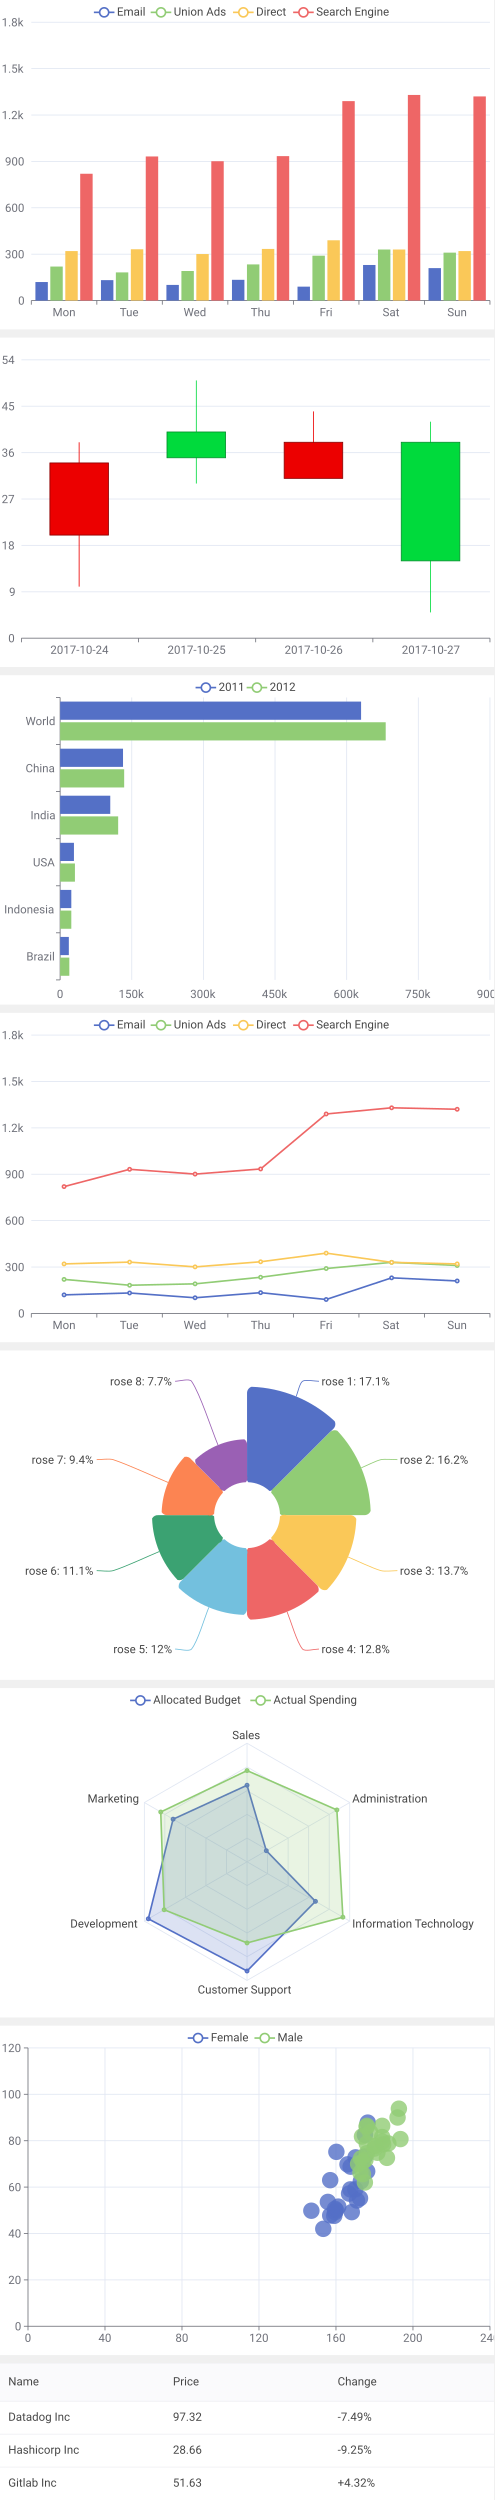
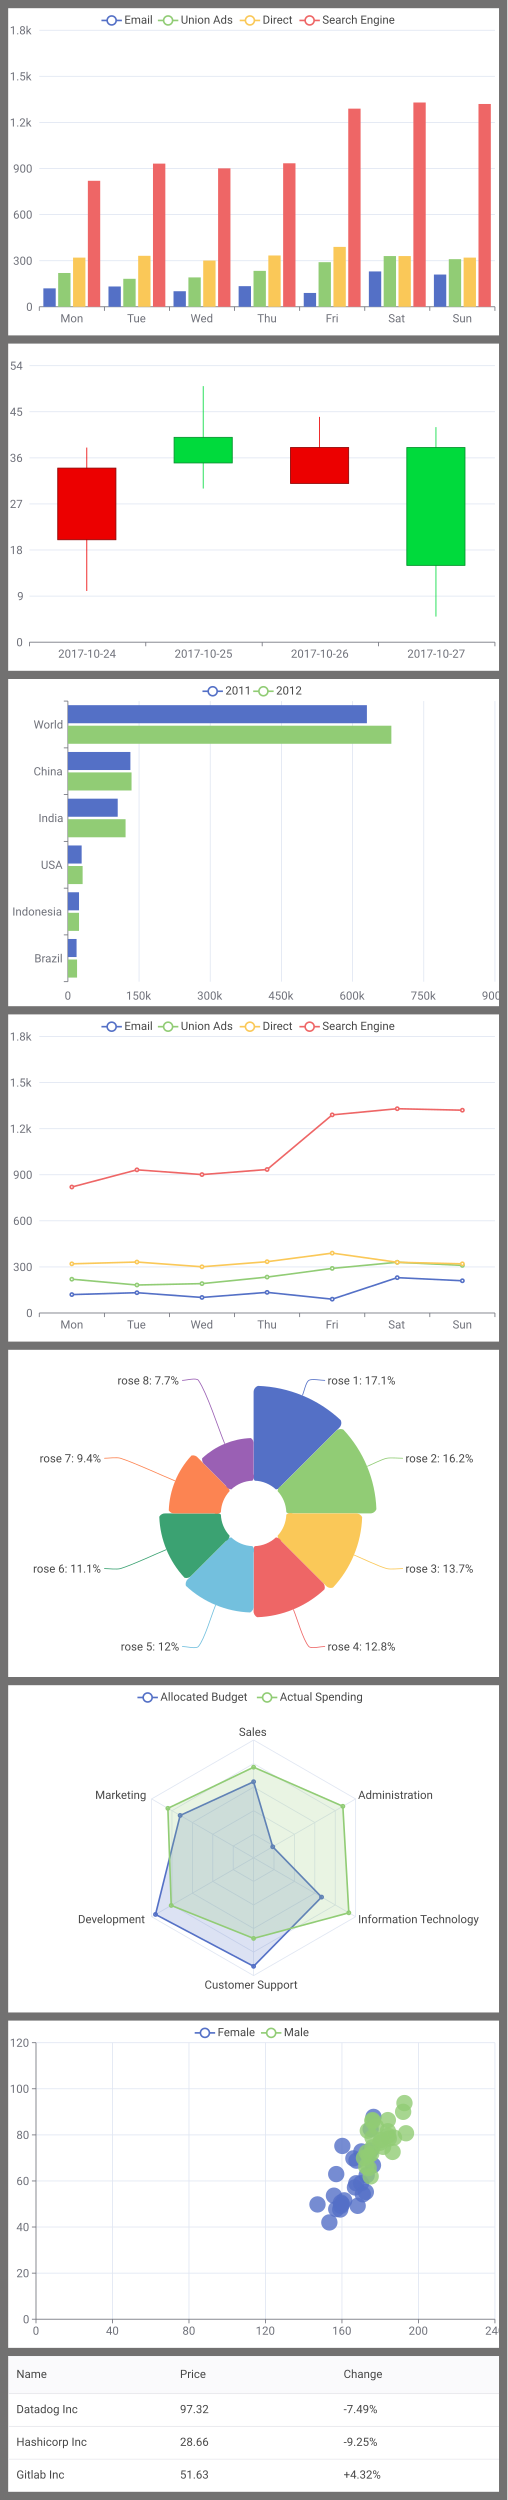
- <svg xmlns="http://www.w3.org/2000/svg" width="600" height="3036" viewBox="0 0 600 3036">
-   <svg width="600" height="400" viewBox="0 0 600 400">
+ <svg xmlns="http://www.w3.org/2000/svg" width="620" height="3056" viewBox="0 0 620 3056">
+   <rect x="0" y="0" width="620" height="3056" fill="#1F1D1D" fill-opacity="0.6" />
+   <svg width="600" height="400" viewBox="0 0 600 400" x="10" y="10">
    <rect x="0" y="0" width="600" height="400" fill="#FFFFFF" />
    <g>
      <line stroke-width="2" x1="114" y1="15" x2="139" y2="15" stroke="#5470C6" />
      <circle cx="126.5" cy="15" r="5.5" stroke-width="2" stroke="#5470C6" fill="#FFFFFF" />
      <text font-size="14" x="142" y="19" font-family="Roboto" fill="#464646">
Email
</text>
    </g>
    <g>
      <line stroke-width="2" x1="183" y1="15" x2="208" y2="15" stroke="#91CC75" />
      <circle cx="195.5" cy="15" r="5.5" stroke-width="2" stroke="#91CC75" fill="#FFFFFF" />
      <text font-size="14" x="211" y="19" font-family="Roboto" fill="#464646">
Union Ads
</text>
    </g>
    <g>
      <line stroke-width="2" x1="283" y1="15" x2="308" y2="15" stroke="#FAC858" />
      <circle cx="295.5" cy="15" r="5.5" stroke-width="2" stroke="#FAC858" fill="#FFFFFF" />
      <text font-size="14" x="311" y="19" font-family="Roboto" fill="#464646">
Direct
</text>
    </g>
    <g>
      <line stroke-width="2" x1="356" y1="15" x2="381" y2="15" stroke="#EE6666" />
      <circle cx="368.5" cy="15" r="5.5" stroke-width="2" stroke="#EE6666" fill="#FFFFFF" />
      <text font-size="14" x="384" y="19" font-family="Roboto" fill="#464646">
Search Engine
</text>
    </g>
    <g stroke="#E0E6F2">
      <line stroke-width="1" x1="38" y1="27" x2="595" y2="27" />
      <line stroke-width="1" x1="38" y1="83.3" x2="595" y2="83.3" />
      <line stroke-width="1" x1="38" y1="139.7" x2="595" y2="139.7" />
      <line stroke-width="1" x1="38" y1="196" x2="595" y2="196" />
      <line stroke-width="1" x1="38" y1="252.3" x2="595" y2="252.3" />
      <line stroke-width="1" x1="38" y1="308.7" x2="595" y2="308.7" />
    </g>
    <g>
      <text font-size="14" x="2" y="32" font-family="Roboto" fill="#6E7079">
1.8k
</text>
      <text font-size="14" x="2" y="88.3" font-family="Roboto" fill="#6E7079">
1.5k
</text>
      <text font-size="14" x="2" y="144.7" font-family="Roboto" fill="#6E7079">
1.2k
</text>
      <text font-size="14" x="6" y="201" font-family="Roboto" fill="#6E7079">
900
</text>
      <text font-size="14" x="6" y="257.3" font-family="Roboto" fill="#6E7079">
600
</text>
      <text font-size="14" x="6" y="313.7" font-family="Roboto" fill="#6E7079">
300
</text>
      <text font-size="14" x="22" y="370" font-family="Roboto" fill="#6E7079">
0
</text>
    </g>
    <g>
      <g stroke="#6E7079">
        <line stroke-width="1" x1="38" y1="365" x2="595" y2="365" />
        <line stroke-width="1" x1="38" y1="365" x2="38" y2="370" />
        <line stroke-width="1" x1="117.6" y1="365" x2="117.6" y2="370" />
        <line stroke-width="1" x1="197.1" y1="365" x2="197.1" y2="370" />
        <line stroke-width="1" x1="276.7" y1="365" x2="276.7" y2="370" />
        <line stroke-width="1" x1="356.3" y1="365" x2="356.3" y2="370" />
        <line stroke-width="1" x1="435.9" y1="365" x2="435.9" y2="370" />
        <line stroke-width="1" x1="515.4" y1="365" x2="515.4" y2="370" />
        <line stroke-width="1" x1="595" y1="365" x2="595" y2="370" />
      </g>
      <text font-size="14" x="63.8" y="384" font-family="Roboto" fill="#6E7079">
Mon
</text>
      <text font-size="14" x="145.4" y="384" font-family="Roboto" fill="#6E7079">
Tue
</text>
      <text font-size="14" x="222.9" y="384" font-family="Roboto" fill="#6E7079">
Wed
</text>
      <text font-size="14" x="304.5" y="384" font-family="Roboto" fill="#6E7079">
Thu
</text>
      <text font-size="14" x="388.1" y="384" font-family="Roboto" fill="#6E7079">
Fri
</text>
      <text font-size="14" x="464.6" y="384" font-family="Roboto" fill="#6E7079">
Sat
</text>
      <text font-size="14" x="543.2" y="384" font-family="Roboto" fill="#6E7079">
Sun
</text>
    </g>
    <rect x="43" y="342.5" width="15.1" height="22.5" fill="#5470C6" />
    <rect x="122.6" y="340.2" width="15.1" height="24.8" fill="#5470C6" />
    <rect x="202.1" y="346" width="15.1" height="19" fill="#5470C6" />
    <rect x="281.7" y="339.8" width="15.1" height="25.2" fill="#5470C6" />
    <rect x="361.3" y="348.1" width="15.1" height="16.9" fill="#5470C6" />
    <rect x="440.9" y="321.8" width="15.1" height="43.2" fill="#5470C6" />
    <rect x="520.4" y="325.6" width="15.1" height="39.4" fill="#5470C6" />
    <rect x="61.1" y="323.7" width="15.1" height="41.3" fill="#91CC75" />
    <rect x="140.7" y="330.8" width="15.1" height="34.2" fill="#91CC75" />
    <rect x="220.3" y="329.1" width="15.1" height="35.9" fill="#91CC75" />
    <rect x="299.9" y="321.1" width="15.1" height="43.9" fill="#91CC75" />
    <rect x="379.4" y="310.5" width="15.1" height="54.5" fill="#91CC75" />
    <rect x="459" y="303" width="15.1" height="62" fill="#91CC75" />
    <rect x="538.6" y="306.8" width="15.1" height="58.2" fill="#91CC75" />
    <rect x="79.3" y="304.9" width="15.1" height="60.1" fill="#FAC858" />
    <rect x="158.9" y="302.7" width="15.1" height="62.3" fill="#FAC858" />
    <rect x="238.4" y="308.5" width="15.1" height="56.5" fill="#FAC858" />
    <rect x="318" y="302.3" width="15.1" height="62.7" fill="#FAC858" />
    <rect x="397.6" y="291.8" width="15.1" height="73.2" fill="#FAC858" />
    <rect x="477.1" y="303" width="15.1" height="62" fill="#FAC858" />
    <rect x="556.7" y="304.9" width="15.1" height="60.1" fill="#FAC858" />
    <rect x="97.4" y="211" width="15.1" height="154" fill="#EE6666" />
    <rect x="177" y="190" width="15.1" height="175" fill="#EE6666" />
    <rect x="256.6" y="195.8" width="15.1" height="169.2" fill="#EE6666" />
    <rect x="336.1" y="189.6" width="15.1" height="175.4" fill="#EE6666" />
    <rect x="415.7" y="122.8" width="15.1" height="242.2" fill="#EE6666" />
    <rect x="495.3" y="115.3" width="15.1" height="249.7" fill="#EE6666" />
    <rect x="574.9" y="117.1" width="15.1" height="247.9" fill="#EE6666" />
  </svg>
-   <svg width="600" height="400" viewBox="0 0 600 400" y="410">
+   <svg width="600" height="400" viewBox="0 0 600 400" x="10" y="420">
    <rect x="0" y="0" width="600" height="400" fill="#FFFFFF" />
    <g stroke="#E0E6F2">
      <line stroke-width="1" x1="26" y1="27" x2="595" y2="27" />
      <line stroke-width="1" x1="26" y1="83.3" x2="595" y2="83.3" />
      <line stroke-width="1" x1="26" y1="139.7" x2="595" y2="139.7" />
      <line stroke-width="1" x1="26" y1="196" x2="595" y2="196" />
      <line stroke-width="1" x1="26" y1="252.3" x2="595" y2="252.3" />
      <line stroke-width="1" x1="26" y1="308.7" x2="595" y2="308.7" />
    </g>
    <g>
      <text font-size="14" x="2" y="32" font-family="Roboto" fill="#6E7079">
54
</text>
      <text font-size="14" x="2" y="88.3" font-family="Roboto" fill="#6E7079">
45
</text>
      <text font-size="14" x="2" y="144.7" font-family="Roboto" fill="#6E7079">
36
</text>
      <text font-size="14" x="2" y="201" font-family="Roboto" fill="#6E7079">
27
</text>
      <text font-size="14" x="2" y="257.3" font-family="Roboto" fill="#6E7079">
18
</text>
      <text font-size="14" x="11" y="313.7" font-family="Roboto" fill="#6E7079">
9
</text>
      <text font-size="14" x="10" y="370" font-family="Roboto" fill="#6E7079">
0
</text>
    </g>
    <g>
      <g stroke="#6E7079">
        <line stroke-width="1" x1="26" y1="365" x2="595" y2="365" />
        <line stroke-width="1" x1="26" y1="365" x2="26" y2="370" />
        <line stroke-width="1" x1="168.2" y1="365" x2="168.2" y2="370" />
        <line stroke-width="1" x1="310.5" y1="365" x2="310.5" y2="370" />
        <line stroke-width="1" x1="452.8" y1="365" x2="452.8" y2="370" />
        <line stroke-width="1" x1="595" y1="365" x2="595" y2="370" />
      </g>
      <text font-size="14" x="61.1" y="384" font-family="Roboto" fill="#6E7079">
2017-10-24
</text>
      <text font-size="14" x="203.4" y="384" font-family="Roboto" fill="#6E7079">
2017-10-25
</text>
      <text font-size="14" x="345.6" y="384" font-family="Roboto" fill="#6E7079">
2017-10-26
</text>
      <text font-size="14" x="487.9" y="384" font-family="Roboto" fill="#6E7079">
2017-10-27
</text>
    </g>
    <line stroke-width="1" x1="96.1" y1="127.1" x2="96.1" y2="302.4" stroke="#EC0000" />
    <rect x="60.6" y="152.2" width="71.1" height="87.6" stroke="#8A0000" fill="#EC0000" />
    <line stroke-width="1" x1="238.4" y1="52" x2="238.4" y2="177.2" stroke="#00DA3C" />
    <rect x="202.8" y="114.6" width="71.1" height="31.3" stroke="#008F28" fill="#00DA3C" />
    <line stroke-width="1" x1="380.6" y1="89.6" x2="380.6" y2="158.4" stroke="#EC0000" />
    <rect x="345.1" y="127.1" width="71.1" height="43.8" stroke="#8A0000" fill="#EC0000" />
    <line stroke-width="1" x1="522.9" y1="102.1" x2="522.9" y2="333.7" stroke="#00DA3C" />
    <rect x="487.3" y="127.1" width="71.1" height="144" stroke="#008F28" fill="#00DA3C" />
  </svg>
-   <svg width="600" height="400" viewBox="0 0 600 400" y="820">
+   <svg width="600" height="400" viewBox="0 0 600 400" x="10" y="830">
    <rect x="0" y="0" width="600" height="400" fill="#FFFFFF" />
    <g>
      <line stroke-width="2" x1="237.5" y1="15" x2="262.5" y2="15" stroke="#5470C6" />
      <circle cx="250" cy="15" r="5.5" stroke-width="2" stroke="#5470C6" fill="#FFFFFF" />
      <text font-size="14" x="265.5" y="19" font-family="Roboto" fill="#464646">
2011
</text>
    </g>
    <g>
      <line stroke-width="2" x1="299.5" y1="15" x2="324.5" y2="15" stroke="#91CC75" />
      <circle cx="312" cy="15" r="5.5" stroke-width="2" stroke="#91CC75" fill="#FFFFFF" />
      <text font-size="14" x="327.5" y="19" font-family="Roboto" fill="#464646">
2012
</text>
    </g>
    <g>
      <g stroke="#6E7079">
        <line stroke-width="1" x1="73" y1="27" x2="73" y2="370" />
        <line stroke-width="1" x1="73" y1="27" x2="68" y2="27" />
        <line stroke-width="1" x1="73" y1="84.2" x2="68" y2="84.2" />
        <line stroke-width="1" x1="73" y1="141.3" x2="68" y2="141.3" />
        <line stroke-width="1" x1="73" y1="198.5" x2="68" y2="198.5" />
        <line stroke-width="1" x1="73" y1="255.7" x2="68" y2="255.7" />
        <line stroke-width="1" x1="73" y1="312.8" x2="68" y2="312.8" />
        <line stroke-width="1" x1="73" y1="370" x2="68" y2="370" />
      </g>
      <text font-size="14" x="31" y="60.6" font-family="Roboto" fill="#6E7079">
World
</text>
      <text font-size="14" x="31" y="117.8" font-family="Roboto" fill="#6E7079">
China
</text>
      <text font-size="14" x="37" y="174.9" font-family="Roboto" fill="#6E7079">
India
</text>
      <text font-size="14" x="40" y="232.1" font-family="Roboto" fill="#6E7079">
USA
</text>
      <text font-size="14" x="5" y="289.2" font-family="Roboto" fill="#6E7079">
Indonesia
</text>
      <text font-size="14" x="32" y="346.4" font-family="Roboto" fill="#6E7079">
Brazil
</text>
    </g>
    <g>
      <text font-size="14" x="69" y="392" font-family="Roboto" fill="#6E7079">
0
</text>
      <text font-size="14" x="144" y="392" font-family="Roboto" fill="#6E7079">
150k
</text>
      <text font-size="14" x="231" y="392" font-family="Roboto" fill="#6E7079">
300k
</text>
      <text font-size="14" x="318" y="392" font-family="Roboto" fill="#6E7079">
450k
</text>
      <text font-size="14" x="405" y="392" font-family="Roboto" fill="#6E7079">
600k
</text>
      <text font-size="14" x="492" y="392" font-family="Roboto" fill="#6E7079">
750k
</text>
      <text font-size="14" x="579" y="392" font-family="Roboto" fill="#6E7079">
900k
</text>
    </g>
    <g stroke="#E0E6F2">
      <line stroke-width="1" x1="160" y1="27" x2="160" y2="370" />
      <line stroke-width="1" x1="247" y1="27" x2="247" y2="370" />
      <line stroke-width="1" x1="334" y1="27" x2="334" y2="370" />
      <line stroke-width="1" x1="421" y1="27" x2="421" y2="370" />
      <line stroke-width="1" x1="508" y1="27" x2="508" y2="370" />
      <line stroke-width="1" x1="595" y1="27" x2="595" y2="370" />
    </g>
    <rect x="73" y="317.8" width="10.6" height="22.1" fill="#5470C6" />
    <rect x="73" y="260.7" width="13.6" height="22.1" fill="#5470C6" />
    <rect x="73" y="203.5" width="16.8" height="22.1" fill="#5470C6" />
    <rect x="73" y="146.3" width="60.9" height="22.1" fill="#5470C6" />
    <rect x="73" y="89.2" width="76.4" height="22.1" fill="#5470C6" />
    <rect x="73" y="32" width="365.5" height="22.1" fill="#5470C6" />
    <rect x="73" y="342.9" width="11.2" height="22.1" fill="#91CC75" />
    <rect x="73" y="285.8" width="13.6" height="22.1" fill="#91CC75" />
    <rect x="73" y="228.6" width="18" height="22.1" fill="#91CC75" />
    <rect x="73" y="171.4" width="70.5" height="22.1" fill="#91CC75" />
    <rect x="73" y="114.2" width="77.8" height="22.1" fill="#91CC75" />
    <rect x="73" y="57.1" width="395.4" height="22.1" fill="#91CC75" />
  </svg>
-   <svg width="600" height="400" viewBox="0 0 600 400" y="1230">
+   <svg width="600" height="400" viewBox="0 0 600 400" x="10" y="1240">
    <rect x="0" y="0" width="600" height="400" fill="#FFFFFF" />
    <g>
      <line stroke-width="2" x1="114" y1="15" x2="139" y2="15" stroke="#5470C6" />
      <circle cx="126.5" cy="15" r="5.5" stroke-width="2" stroke="#5470C6" fill="#FFFFFF" />
      <text font-size="14" x="142" y="19" font-family="Roboto" fill="#464646">
Email
</text>
    </g>
    <g>
      <line stroke-width="2" x1="183" y1="15" x2="208" y2="15" stroke="#91CC75" />
      <circle cx="195.5" cy="15" r="5.5" stroke-width="2" stroke="#91CC75" fill="#FFFFFF" />
      <text font-size="14" x="211" y="19" font-family="Roboto" fill="#464646">
Union Ads
</text>
    </g>
    <g>
      <line stroke-width="2" x1="283" y1="15" x2="308" y2="15" stroke="#FAC858" />
      <circle cx="295.5" cy="15" r="5.5" stroke-width="2" stroke="#FAC858" fill="#FFFFFF" />
      <text font-size="14" x="311" y="19" font-family="Roboto" fill="#464646">
Direct
</text>
    </g>
    <g>
      <line stroke-width="2" x1="356" y1="15" x2="381" y2="15" stroke="#EE6666" />
      <circle cx="368.5" cy="15" r="5.5" stroke-width="2" stroke="#EE6666" fill="#FFFFFF" />
      <text font-size="14" x="384" y="19" font-family="Roboto" fill="#464646">
Search Engine
</text>
    </g>
    <g stroke="#E0E6F2">
      <line stroke-width="1" x1="38" y1="27" x2="595" y2="27" />
      <line stroke-width="1" x1="38" y1="83.3" x2="595" y2="83.3" />
      <line stroke-width="1" x1="38" y1="139.7" x2="595" y2="139.7" />
      <line stroke-width="1" x1="38" y1="196" x2="595" y2="196" />
      <line stroke-width="1" x1="38" y1="252.3" x2="595" y2="252.3" />
      <line stroke-width="1" x1="38" y1="308.7" x2="595" y2="308.7" />
    </g>
    <g>
      <text font-size="14" x="2" y="32" font-family="Roboto" fill="#6E7079">
1.8k
</text>
      <text font-size="14" x="2" y="88.3" font-family="Roboto" fill="#6E7079">
1.5k
</text>
      <text font-size="14" x="2" y="144.7" font-family="Roboto" fill="#6E7079">
1.2k
</text>
      <text font-size="14" x="6" y="201" font-family="Roboto" fill="#6E7079">
900
</text>
      <text font-size="14" x="6" y="257.3" font-family="Roboto" fill="#6E7079">
600
</text>
      <text font-size="14" x="6" y="313.7" font-family="Roboto" fill="#6E7079">
300
</text>
      <text font-size="14" x="22" y="370" font-family="Roboto" fill="#6E7079">
0
</text>
    </g>
    <g>
      <g stroke="#6E7079">
        <line stroke-width="1" x1="38" y1="365" x2="595" y2="365" />
        <line stroke-width="1" x1="38" y1="365" x2="38" y2="370" />
        <line stroke-width="1" x1="117.6" y1="365" x2="117.6" y2="370" />
        <line stroke-width="1" x1="197.1" y1="365" x2="197.1" y2="370" />
        <line stroke-width="1" x1="276.7" y1="365" x2="276.7" y2="370" />
        <line stroke-width="1" x1="356.3" y1="365" x2="356.3" y2="370" />
        <line stroke-width="1" x1="435.9" y1="365" x2="435.9" y2="370" />
        <line stroke-width="1" x1="515.4" y1="365" x2="515.4" y2="370" />
        <line stroke-width="1" x1="595" y1="365" x2="595" y2="370" />
      </g>
      <text font-size="14" x="63.8" y="384" font-family="Roboto" fill="#6E7079">
Mon
</text>
      <text font-size="14" x="145.4" y="384" font-family="Roboto" fill="#6E7079">
Tue
</text>
      <text font-size="14" x="222.9" y="384" font-family="Roboto" fill="#6E7079">
Wed
</text>
      <text font-size="14" x="304.5" y="384" font-family="Roboto" fill="#6E7079">
Thu
</text>
      <text font-size="14" x="388.1" y="384" font-family="Roboto" fill="#6E7079">
Fri
</text>
      <text font-size="14" x="464.6" y="384" font-family="Roboto" fill="#6E7079">
Sat
</text>
      <text font-size="14" x="543.2" y="384" font-family="Roboto" fill="#6E7079">
Sun
</text>
    </g>
    <g>
      <path d="M 77.8 342.5 L 157.4 340.2 L 236.9 346 L 316.5 339.8 L 396.1 348.1 L 475.6 321.8 L 555.2 325.6" stroke-width="2" fill="none" stroke="#5470C6" />
      <circle cx="77.8" cy="342.5" r="2" stroke-width="2" stroke="#5470C6" fill="#FFFFFF" />
      <circle cx="157.4" cy="340.2" r="2" stroke-width="2" stroke="#5470C6" fill="#FFFFFF" />
      <circle cx="236.9" cy="346" r="2" stroke-width="2" stroke="#5470C6" fill="#FFFFFF" />
      <circle cx="316.5" cy="339.8" r="2" stroke-width="2" stroke="#5470C6" fill="#FFFFFF" />
      <circle cx="396.1" cy="348.1" r="2" stroke-width="2" stroke="#5470C6" fill="#FFFFFF" />
      <circle cx="475.6" cy="321.8" r="2" stroke-width="2" stroke="#5470C6" fill="#FFFFFF" />
      <circle cx="555.2" cy="325.6" r="2" stroke-width="2" stroke="#5470C6" fill="#FFFFFF" />
    </g>
    <g>
      <path d="M 77.8 323.7 L 157.4 330.8 L 236.9 329.1 L 316.5 321.1 L 396.1 310.5 L 475.6 303 L 555.2 306.8" stroke-width="2" fill="none" stroke="#91CC75" />
      <circle cx="77.8" cy="323.7" r="2" stroke-width="2" stroke="#91CC75" fill="#FFFFFF" />
      <circle cx="157.4" cy="330.8" r="2" stroke-width="2" stroke="#91CC75" fill="#FFFFFF" />
      <circle cx="236.9" cy="329.1" r="2" stroke-width="2" stroke="#91CC75" fill="#FFFFFF" />
      <circle cx="316.5" cy="321.1" r="2" stroke-width="2" stroke="#91CC75" fill="#FFFFFF" />
      <circle cx="396.1" cy="310.5" r="2" stroke-width="2" stroke="#91CC75" fill="#FFFFFF" />
      <circle cx="475.6" cy="303" r="2" stroke-width="2" stroke="#91CC75" fill="#FFFFFF" />
      <circle cx="555.2" cy="306.8" r="2" stroke-width="2" stroke="#91CC75" fill="#FFFFFF" />
    </g>
    <g>
      <path d="M 77.8 304.9 L 157.4 302.7 L 236.9 308.5 L 316.5 302.3 L 396.1 291.8 L 475.6 303 L 555.2 304.9" stroke-width="2" fill="none" stroke="#FAC858" />
      <circle cx="77.8" cy="304.9" r="2" stroke-width="2" stroke="#FAC858" fill="#FFFFFF" />
      <circle cx="157.4" cy="302.7" r="2" stroke-width="2" stroke="#FAC858" fill="#FFFFFF" />
      <circle cx="236.9" cy="308.5" r="2" stroke-width="2" stroke="#FAC858" fill="#FFFFFF" />
      <circle cx="316.5" cy="302.3" r="2" stroke-width="2" stroke="#FAC858" fill="#FFFFFF" />
      <circle cx="396.1" cy="291.8" r="2" stroke-width="2" stroke="#FAC858" fill="#FFFFFF" />
      <circle cx="475.6" cy="303" r="2" stroke-width="2" stroke="#FAC858" fill="#FFFFFF" />
      <circle cx="555.2" cy="304.9" r="2" stroke-width="2" stroke="#FAC858" fill="#FFFFFF" />
    </g>
    <g>
      <path d="M 77.8 211 L 157.4 190 L 236.9 195.8 L 316.5 189.6 L 396.1 122.8 L 475.6 115.3 L 555.2 117.1" stroke-width="2" fill="none" stroke="#EE6666" />
      <circle cx="77.8" cy="211" r="2" stroke-width="2" stroke="#EE6666" fill="#FFFFFF" />
      <circle cx="157.4" cy="190" r="2" stroke-width="2" stroke="#EE6666" fill="#FFFFFF" />
      <circle cx="236.9" cy="195.8" r="2" stroke-width="2" stroke="#EE6666" fill="#FFFFFF" />
      <circle cx="316.5" cy="189.6" r="2" stroke-width="2" stroke="#EE6666" fill="#FFFFFF" />
      <circle cx="396.1" cy="122.8" r="2" stroke-width="2" stroke="#EE6666" fill="#FFFFFF" />
      <circle cx="475.6" cy="115.3" r="2" stroke-width="2" stroke="#EE6666" fill="#FFFFFF" />
      <circle cx="555.2" cy="117.1" r="2" stroke-width="2" stroke="#EE6666" fill="#FFFFFF" />
    </g>
  </svg>
-   <svg width="600" height="400" viewBox="0 0 600 400" y="1640">
+   <svg width="600" height="400" viewBox="0 0 600 400" x="10" y="1650">
    <rect x="0" y="0" width="600" height="400" fill="#FFFFFF" />
    <path d="M300,152 L300,52 A8 8 0 0 1 305.4,44.1 A156 156 0 0 1 406.4,85.9 A8 8 0 0 1 404.7,95.3 L333.9,166.1 A8 8 0 0 1 327.3,170.7 A40 40 0 0 0 301.4,160 A8 8 0 0 1 300,152 Z" fill="#5470C6" />
    <path d="M359.7,55.9 C361.6 51.3, 363.9 39.7, 367.4 37.4 C370.8 35.1, 382.4 37.4, 387.4 37.4" stroke-width="1" fill="none" stroke="#5470C6" />
    <text font-size="14" x="390.4" y="42.4" font-family="Roboto" fill="#464646">
rose 1: 17.1%
</text>
    <path d="M333.9,166.1 L400.6,99.4 A8 8 0 0 1 409.8,97.6 A150.2 150.2 0 0 1 450.1,194.8 A8 8 0 0 1 442.2,200 L348,200 A8 8 0 0 1 340,198.6 A40 40 0 0 0 329.3,172.7 A8 8 0 0 1 333.9,166.1 Z" fill="#91CC75" />
    <path d="M438.8,142.5 C444.7 140.1, 456.4 134, 462.6 132.6 C467.4 131.6, 477.6 132.6, 482.6 132.6" stroke-width="1" fill="none" stroke="#91CC75" />
    <text font-size="14" x="485.6" y="137.6" font-family="Roboto" fill="#464646">
rose 2: 16.2%
</text>
    <path d="M348,200 L424.8,200 A8 8 0 0 1 432.7,204.6 A132.8 132.8 0 0 1 397.1,290.6 A8 8 0 0 1 388.2,288.2 L333.9,233.9 A8 8 0 0 1 329.3,227.3 A40 40 0 0 0 340,201.4 A8 8 0 0 1 348,200 Z" fill="#FAC858" />
    <path d="M422.7,250.8 C432.7 255, 452.4 264.5, 462.6 267.4 C467.3 268.7, 477.6 267.4, 482.6 267.4" stroke-width="1" fill="none" stroke="#FAC858" />
    <text font-size="14" x="485.6" y="272.4" font-family="Roboto" fill="#464646">
rose 3: 13.7%
</text>
    <path d="M333.9,233.9 L384.1,284.1 A8 8 0 0 1 386.6,292.9 A127 127 0 0 1 304.4,326.9 A8 8 0 0 1 300,319 L300,248 A8 8 0 0 1 301.4,240 A40 40 0 0 0 327.3,229.3 A8 8 0 0 1 333.9,233.9 Z" fill="#EE6666" />
    <path d="M348.6,317.3 C353.3 328.7, 360.5 354.6, 367.4 362.6 C370.2 365.9, 382.4 362.6, 387.4 362.6" stroke-width="1" fill="none" stroke="#EE6666" />
    <text font-size="14" x="390.4" y="367.6" font-family="Roboto" fill="#464646">
rose 4: 12.8%
</text>
    <path d="M300,248 L300,313.2 A8 8 0 0 1 295.8,321.1 A121.2 121.2 0 0 1 217.3,288.6 A8 8 0 0 1 220,280 L266.1,233.9 A8 8 0 0 1 272.7,229.3 A40 40 0 0 0 298.6,240 A8 8 0 0 1 300,248 Z" fill="#73C0DE" />
    <path d="M253.6,312 C248.4 324.6, 240.2 353.3, 232.6 362.6 C229.9 366, 217.6 362.6, 212.6 362.6" stroke-width="1" fill="none" stroke="#73C0DE" />
    <text font-size="14" x="137.6" y="367.6" font-family="Roboto" fill="#464646">
rose 5: 12%
</text>
    <path d="M266.1,233.9 L224.1,275.9 A8 8 0 0 1 215.6,278.7 A115.4 115.4 0 0 1 184.7,204 A8 8 0 0 1 192.6,200 L252,200 A8 8 0 0 1 260,201.4 A40 40 0 0 0 270.7,227.3 A8 8 0 0 1 266.1,233.9 Z" fill="#3BA272" />
    <path d="M193.4,244.2 C179.4 250, 151.7 263, 137.4 267.4 C132.7 268.8, 122.4 267.4, 117.4 267.4" stroke-width="1" fill="none" stroke="#3BA272" />
    <text font-size="14" x="30.4" y="272.4" font-family="Roboto" fill="#464646">
rose 6: 11.1%
</text>
    <path d="M252,200 L204.2,200 A8 8 0 0 1 196.3,196.4 A103.8 103.8 0 0 1 224.1,129.2 A8 8 0 0 1 232.3,132.3 L266.1,166.1 A8 8 0 0 1 270.7,172.7 A40 40 0 0 0 260,198.6 A8 8 0 0 1 252,200 Z" fill="#FC8452" />
    <path d="M204.1,160.3 C187.4 153.4, 154.4 138.1, 137.4 132.6 C132.7 131.1, 122.4 132.6, 117.4 132.6" stroke-width="1" fill="none" stroke="#FC8452" />
    <text font-size="14" x="38.4" y="137.6" font-family="Roboto" fill="#464646">
rose 7: 9.4%
</text>
    <path d="M266.1,166.1 L240.5,140.5 A8 8 0 0 1 237.1,132.6 A92.2 92.2 0 0 1 296.8,107.9 A8 8 0 0 1 300,115.8 L300,152 A8 8 0 0 1 298.6,160 A40 40 0 0 0 272.7,170.7 A8 8 0 0 1 266.1,166.1 Z" fill="#9A60B4" />
    <path d="M264.7,114.8 C256.7 95.5, 243.2 53, 232.6 37.4 C230.1 33.7, 217.6 37.4, 212.6 37.4" stroke-width="1" fill="none" stroke="#9A60B4" />
    <text font-size="14" x="133.6" y="42.4" font-family="Roboto" fill="#464646">
rose 8: 7.7%
</text>
  </svg>
-   <svg width="600" height="400" viewBox="0 0 600 400" y="2050">
+   <svg width="600" height="400" viewBox="0 0 600 400" x="10" y="2060">
    <rect x="0" y="0" width="600" height="400" fill="#FFFFFF" />
    <g>
      <line stroke-width="2" x1="158" y1="15" x2="183" y2="15" stroke="#5470C6" />
      <circle cx="170.5" cy="15" r="5.5" stroke-width="2" stroke="#5470C6" fill="#FFFFFF" />
      <text font-size="14" x="186" y="19" font-family="Roboto" fill="#464646">
Allocated Budget
</text>
    </g>
    <g>
      <line stroke-width="2" x1="304" y1="15" x2="329" y2="15" stroke="#91CC75" />
      <circle cx="316.5" cy="15" r="5.5" stroke-width="2" stroke="#91CC75" fill="#FFFFFF" />
      <text font-size="14" x="332" y="19" font-family="Roboto" fill="#464646">
Actual Spending
</text>
    </g>
    <path d="M 300 182.2 L 324.9 196.6 L 324.9 225.4 L 300 239.8 L 275.1 225.4 L 275.1 196.6 Z" stroke-width="1" fill="none" stroke="#E0E6F2" />
    <path d="M 300 153.4 L 349.9 182.2 L 349.9 239.8 L 300 268.6 L 250.1 239.8 L 250.1 182.2 Z" stroke-width="1" fill="none" stroke="#E0E6F2" />
    <path d="M 300 124.6 L 374.8 167.8 L 374.8 254.2 L 300 297.4 L 225.2 254.2 L 225.2 167.8 Z" stroke-width="1" fill="none" stroke="#E0E6F2" />
    <path d="M 300 95.8 L 399.8 153.4 L 399.8 268.6 L 300 326.2 L 200.2 268.6 L 200.2 153.4 Z" stroke-width="1" fill="none" stroke="#E0E6F2" />
    <path d="M 300 67 L 424.7 139 L 424.7 283 L 300 355 L 175.3 283 L 175.3 139 Z" stroke-width="1" fill="none" stroke="#E0E6F2" />
    <text font-size="14" x="282" y="62" font-family="Roboto" fill="#464646">
Sales
</text>
    <line stroke-width="1" x1="300" y1="67" x2="300" y2="211" stroke="#E0E6F2" />
    <text font-size="14" x="427.7" y="139" font-family="Roboto" fill="#464646">
Administration
</text>
    <line stroke-width="1" x1="424.7" y1="139" x2="300" y2="211" stroke="#E0E6F2" />
    <text font-size="14" x="427.7" y="290.9" font-family="Roboto" fill="#464646">
Information Technology
</text>
    <line stroke-width="1" x1="424.7" y1="283" x2="300" y2="211" stroke="#E0E6F2" />
    <text font-size="14" x="240" y="371" font-family="Roboto" fill="#464646">
Customer Support
</text>
    <line stroke-width="1" x1="300" y1="355" x2="300" y2="211" stroke="#E0E6F2" />
    <text font-size="14" x="85.3" y="290.9" font-family="Roboto" fill="#464646">
Development
</text>
    <line stroke-width="1" x1="175.3" y1="283" x2="300" y2="211" stroke="#E0E6F2" />
    <text font-size="14" x="106.3" y="139" font-family="Roboto" fill="#464646">
Marketing
</text>
    <line stroke-width="1" x1="175.3" y1="139" x2="300" y2="211" stroke="#E0E6F2" />
    <g>
      <path d="M 300 118 L 323.4 197.5 L 383.1 259 L 300 343.6 L 180.1 280.2 L 210.2 159.2 Z" stroke-width="2" fill="#5470C6" fill-opacity="0.2" stroke="#5470C6" />
      <circle cx="300" cy="118" r="2" stroke-width="2" stroke="#5470C6" fill="none" />
      <circle cx="323.4" cy="197.5" r="2" stroke-width="2" stroke="#5470C6" fill="none" />
      <circle cx="383.1" cy="259" r="2" stroke-width="2" stroke="#5470C6" fill="none" />
      <circle cx="300" cy="343.6" r="2" stroke-width="2" stroke="#5470C6" fill="none" />
      <circle cx="180.1" cy="280.2" r="2" stroke-width="2" stroke="#5470C6" fill="none" />
      <circle cx="210.2" cy="159.2" r="2" stroke-width="2" stroke="#5470C6" fill="none" />
    </g>
    <g>
      <path d="M 300 100.2 L 409.1 148 L 416.4 278.2 L 300 309.5 L 199.3 269.2 L 195.2 150.5 Z" stroke-width="2" fill="#91CC75" fill-opacity="0.2" stroke="#91CC75" />
      <circle cx="300" cy="100.2" r="2" stroke-width="2" stroke="#91CC75" fill="none" />
      <circle cx="409.1" cy="148" r="2" stroke-width="2" stroke="#91CC75" fill="none" />
      <circle cx="416.4" cy="278.2" r="2" stroke-width="2" stroke="#91CC75" fill="none" />
      <circle cx="300" cy="309.5" r="2" stroke-width="2" stroke="#91CC75" fill="none" />
      <circle cx="199.3" cy="269.2" r="2" stroke-width="2" stroke="#91CC75" fill="none" />
      <circle cx="195.2" cy="150.5" r="2" stroke-width="2" stroke="#91CC75" fill="none" />
    </g>
  </svg>
-   <svg width="600" height="400" viewBox="0 0 600 400" y="2460">
+   <svg width="600" height="400" viewBox="0 0 600 400" x="10" y="2470">
    <rect x="0" y="0" width="600" height="400" fill="#FFFFFF" />
    <g>
      <line stroke-width="2" x1="228" y1="15" x2="253" y2="15" stroke="#5470C6" />
      <circle cx="240.5" cy="15" r="5.5" stroke-width="2" stroke="#5470C6" fill="#FFFFFF" />
      <text font-size="14" x="256" y="19" font-family="Roboto" fill="#464646">
Female
</text>
    </g>
    <g>
      <line stroke-width="2" x1="309" y1="15" x2="334" y2="15" stroke="#91CC75" />
      <circle cx="321.5" cy="15" r="5.5" stroke-width="2" stroke="#91CC75" fill="#FFFFFF" />
      <text font-size="14" x="337" y="19" font-family="Roboto" fill="#464646">
Male
</text>
    </g>
    <g stroke="#E0E6F2">
      <line stroke-width="1" x1="34" y1="27" x2="595" y2="27" />
      <line stroke-width="1" x1="34" y1="83.3" x2="595" y2="83.3" />
      <line stroke-width="1" x1="34" y1="139.7" x2="595" y2="139.7" />
      <line stroke-width="1" x1="34" y1="196" x2="595" y2="196" />
      <line stroke-width="1" x1="34" y1="252.3" x2="595" y2="252.3" />
      <line stroke-width="1" x1="34" y1="308.7" x2="595" y2="308.7" />
    </g>
    <g stroke="#E0E6F2">
      <line stroke-width="1" x1="127.5" y1="27" x2="127.5" y2="365" />
      <line stroke-width="1" x1="221" y1="27" x2="221" y2="365" />
      <line stroke-width="1" x1="314.5" y1="27" x2="314.5" y2="365" />
      <line stroke-width="1" x1="408" y1="27" x2="408" y2="365" />
      <line stroke-width="1" x1="501.5" y1="27" x2="501.5" y2="365" />
      <line stroke-width="1" x1="595" y1="27" x2="595" y2="365" />
    </g>
    <g>
      <g stroke="#6E7079">
        <line stroke-width="1" x1="34" y1="27" x2="34" y2="365" />
        <line stroke-width="1" x1="34" y1="27" x2="29" y2="27" />
        <line stroke-width="1" x1="34" y1="83.3" x2="29" y2="83.3" />
        <line stroke-width="1" x1="34" y1="139.7" x2="29" y2="139.7" />
        <line stroke-width="1" x1="34" y1="196" x2="29" y2="196" />
        <line stroke-width="1" x1="34" y1="252.3" x2="29" y2="252.3" />
        <line stroke-width="1" x1="34" y1="308.7" x2="29" y2="308.7" />
        <line stroke-width="1" x1="34" y1="365" x2="29" y2="365" />
      </g>
      <text font-size="14" x="2" y="32" font-family="Roboto" fill="#6E7079">
120
</text>
      <text font-size="14" x="2" y="88.3" font-family="Roboto" fill="#6E7079">
100
</text>
      <text font-size="14" x="10" y="144.7" font-family="Roboto" fill="#6E7079">
80
</text>
      <text font-size="14" x="10" y="201" font-family="Roboto" fill="#6E7079">
60
</text>
      <text font-size="14" x="10" y="257.3" font-family="Roboto" fill="#6E7079">
40
</text>
      <text font-size="14" x="10" y="313.7" font-family="Roboto" fill="#6E7079">
20
</text>
      <text font-size="14" x="18" y="370" font-family="Roboto" fill="#6E7079">
0
</text>
    </g>
    <g>
      <g stroke="#6E7079">
        <line stroke-width="1" x1="34" y1="365" x2="595" y2="365" />
        <line stroke-width="1" x1="34" y1="365" x2="34" y2="370" />
        <line stroke-width="1" x1="127.5" y1="365" x2="127.5" y2="370" />
        <line stroke-width="1" x1="221" y1="365" x2="221" y2="370" />
        <line stroke-width="1" x1="314.5" y1="365" x2="314.5" y2="370" />
        <line stroke-width="1" x1="408" y1="365" x2="408" y2="370" />
        <line stroke-width="1" x1="501.5" y1="365" x2="501.5" y2="370" />
        <line stroke-width="1" x1="595" y1="365" x2="595" y2="370" />
      </g>
      <text font-size="14" x="30" y="384" font-family="Roboto" fill="#6E7079">
0
</text>
      <text font-size="14" x="119.5" y="384" font-family="Roboto" fill="#6E7079">
40
</text>
      <text font-size="14" x="213" y="384" font-family="Roboto" fill="#6E7079">
80
</text>
      <text font-size="14" x="302.5" y="384" font-family="Roboto" fill="#6E7079">
120
</text>
      <text font-size="14" x="396" y="384" font-family="Roboto" fill="#6E7079">
160
</text>
      <text font-size="14" x="489.5" y="384" font-family="Roboto" fill="#6E7079">
200
</text>
      <text font-size="14" x="583" y="384" font-family="Roboto" fill="#6E7079">
240
</text>
    </g>
    <circle cx="410.8" cy="219.7" r="10" stroke-width="1" fill-opacity="0.8" fill="#5470C6" />
    <circle cx="425.5" cy="198.8" r="10" stroke-width="1" fill-opacity="0.8" fill="#5470C6" />
    <circle cx="406.8" cy="226.4" r="10" stroke-width="1" fill-opacity="0.8" fill="#5470C6" />
    <circle cx="401" cy="187.6" r="10" stroke-width="1" fill-opacity="0.8" fill="#5470C6" />
    <circle cx="398.2" cy="214" r="10" stroke-width="1" fill-opacity="0.8" fill="#5470C6" />
    <circle cx="431.4" cy="198.8" r="10" stroke-width="1" fill-opacity="0.8" fill="#5470C6" />
    <circle cx="405.9" cy="230.9" r="10" stroke-width="1" fill-opacity="0.8" fill="#5470C6" />
    <circle cx="422" cy="168.4" r="10" stroke-width="1" fill-opacity="0.8" fill="#5470C6" />
    <circle cx="445.9" cy="176.8" r="10" stroke-width="1" fill-opacity="0.8" fill="#5470C6" />
    <circle cx="408.5" cy="153.2" r="10" stroke-width="1" fill-opacity="0.8" fill="#5470C6" />
    <circle cx="437.2" cy="209.5" r="10" stroke-width="1" fill-opacity="0.8" fill="#5470C6" />
    <circle cx="433.5" cy="212.3" r="10" stroke-width="1" fill-opacity="0.8" fill="#5470C6" />
    <circle cx="438.2" cy="189" r="10" stroke-width="1" fill-opacity="0.8" fill="#5470C6" />
    <circle cx="392.6" cy="246.7" r="10" stroke-width="1" fill-opacity="0.8" fill="#5470C6" />
    <circle cx="408" cy="224.2" r="10" stroke-width="1" fill-opacity="0.8" fill="#5470C6" />
    <circle cx="378.1" cy="224.7" r="10" stroke-width="1" fill-opacity="0.8" fill="#5470C6" />
    <circle cx="427.2" cy="226.4" r="10" stroke-width="1" fill-opacity="0.8" fill="#5470C6" />
    <circle cx="443.1" cy="158.8" r="10" stroke-width="1" fill-opacity="0.8" fill="#5470C6" />
    <circle cx="401" cy="230.4" r="10" stroke-width="1" fill-opacity="0.8" fill="#5470C6" />
    <circle cx="425.8" cy="171.2" r="10" stroke-width="1" fill-opacity="0.8" fill="#5470C6" />
    <circle cx="406.8" cy="222.5" r="10" stroke-width="1" fill-opacity="0.8" fill="#5470C6" />
    <circle cx="443.1" cy="132.6" r="10" stroke-width="1" fill-opacity="0.8" fill="#5470C6" />
    <circle cx="423.9" cy="203.9" r="10" stroke-width="1" fill-opacity="0.8" fill="#5470C6" />
    <circle cx="446.6" cy="117.7" r="10" stroke-width="1" fill-opacity="0.8" fill="#5470C6" />
    <circle cx="431.8" cy="159.9" r="10" stroke-width="1" fill-opacity="0.8" fill="#5470C6" />
    <circle cx="440.7" cy="180.2" r="10" stroke-width="1" fill-opacity="0.8" fill="#91CC75" />
    <circle cx="443.8" cy="162.8" r="10" stroke-width="1" fill-opacity="0.8" fill="#91CC75" />
    <circle cx="486.3" cy="137.7" r="10" stroke-width="1" fill-opacity="0.8" fill="#91CC75" />
    <circle cx="469.9" cy="160.5" r="10" stroke-width="1" fill-opacity="0.8" fill="#91CC75" />
    <circle cx="471.6" cy="143" r="10" stroke-width="1" fill-opacity="0.8" fill="#91CC75" />
    <circle cx="458.3" cy="154.3" r="10" stroke-width="1" fill-opacity="0.8" fill="#91CC75" />
    <circle cx="464.1" cy="121.6" r="10" stroke-width="1" fill-opacity="0.8" fill="#91CC75" />
    <circle cx="465.3" cy="144.2" r="10" stroke-width="1" fill-opacity="0.8" fill="#91CC75" />
    <circle cx="443.1" cy="190.4" r="10" stroke-width="1" fill-opacity="0.8" fill="#91CC75" />
    <circle cx="464.1" cy="135.2" r="10" stroke-width="1" fill-opacity="0.8" fill="#91CC75" />
    <circle cx="454.8" cy="149.2" r="10" stroke-width="1" fill-opacity="0.8" fill="#91CC75" />
    <circle cx="449.6" cy="129.5" r="10" stroke-width="1" fill-opacity="0.8" fill="#91CC75" />
    <circle cx="482.8" cy="111.5" r="10" stroke-width="1" fill-opacity="0.8" fill="#91CC75" />
    <circle cx="445.4" cy="154.9" r="10" stroke-width="1" fill-opacity="0.8" fill="#91CC75" />
    <circle cx="440.7" cy="165" r="10" stroke-width="1" fill-opacity="0.8" fill="#91CC75" />
    <circle cx="464.1" cy="140.8" r="10" stroke-width="1" fill-opacity="0.8" fill="#91CC75" />
    <circle cx="484.4" cy="100.8" r="10" stroke-width="1" fill-opacity="0.8" fill="#91CC75" />
    <circle cx="434.9" cy="167.8" r="10" stroke-width="1" fill-opacity="0.8" fill="#91CC75" />
    <circle cx="438.4" cy="161.1" r="10" stroke-width="1" fill-opacity="0.8" fill="#91CC75" />
    <circle cx="445.4" cy="123" r="10" stroke-width="1" fill-opacity="0.8" fill="#91CC75" />
    <circle cx="445.4" cy="143" r="10" stroke-width="1" fill-opacity="0.8" fill="#91CC75" />
    <circle cx="455.9" cy="145.9" r="10" stroke-width="1" fill-opacity="0.8" fill="#91CC75" />
    <circle cx="437.7" cy="178.5" r="10" stroke-width="1" fill-opacity="0.8" fill="#91CC75" />
    <circle cx="445.4" cy="121.6" r="10" stroke-width="1" fill-opacity="0.8" fill="#91CC75" />
    <circle cx="439.6" cy="134.6" r="10" stroke-width="1" fill-opacity="0.8" fill="#91CC75" />
  </svg>
-   <svg width="600" height="166" viewBox="0 0 600 166" y="2870">
+   <svg width="600" height="166" viewBox="0 0 600 166" x="10" y="2880">
    <rect x="0" y="0" width="600" height="46" fill="#FAFAFC" />
    <line stroke-width="1" x1="0" y1="0" x2="600" y2="0" stroke="#EFEFF4" />
    <text font-size="14" x="10" y="8" dy="15" dominant-baseline="middle" font-family="Roboto" fill="#464646">
Name
</text>
    <text font-size="14" x="210" y="8" dy="15" dominant-baseline="middle" font-family="Roboto" fill="#464646">
Price
</text>
    <text font-size="14" x="410" y="8" dy="15" dominant-baseline="middle" font-family="Roboto" fill="#464646">
Change
</text>
    <rect x="0" y="46" width="600" height="40" fill="#FFFFFF" />
    <line stroke-width="1" x1="0" y1="46" x2="600" y2="46" stroke="#EFEFF4" />
    <text font-size="14" x="10" y="51" dy="15" dominant-baseline="middle" font-family="Roboto" fill="#464646">
Datadog Inc
</text>
    <text font-size="14" x="210" y="51" dy="15" dominant-baseline="middle" font-family="Roboto" fill="#464646">
97.32
</text>
    <text font-size="14" x="410" y="51" dy="15" dominant-baseline="middle" font-family="Roboto" fill="#464646">
-7.49%
</text>
    <rect x="0" y="86" width="600" height="40" fill="#FFFFFF" />
    <line stroke-width="1" x1="0" y1="86" x2="600" y2="86" stroke="#EFEFF4" />
    <text font-size="14" x="10" y="91" dy="15" dominant-baseline="middle" font-family="Roboto" fill="#464646">
Hashicorp Inc
</text>
    <text font-size="14" x="210" y="91" dy="15" dominant-baseline="middle" font-family="Roboto" fill="#464646">
28.66
</text>
    <text font-size="14" x="410" y="91" dy="15" dominant-baseline="middle" font-family="Roboto" fill="#464646">
-9.25%
</text>
    <rect x="0" y="126" width="600" height="40" fill="#FFFFFF" />
    <line stroke-width="1" x1="0" y1="126" x2="600" y2="126" stroke="#EFEFF4" />
    <text font-size="14" x="10" y="131" dy="15" dominant-baseline="middle" font-family="Roboto" fill="#464646">
Gitlab Inc
</text>
    <text font-size="14" x="210" y="131" dy="15" dominant-baseline="middle" font-family="Roboto" fill="#464646">
51.63
</text>
    <text font-size="14" x="410" y="131" dy="15" dominant-baseline="middle" font-family="Roboto" fill="#464646">
+4.32%
</text>
  </svg>
</svg>
